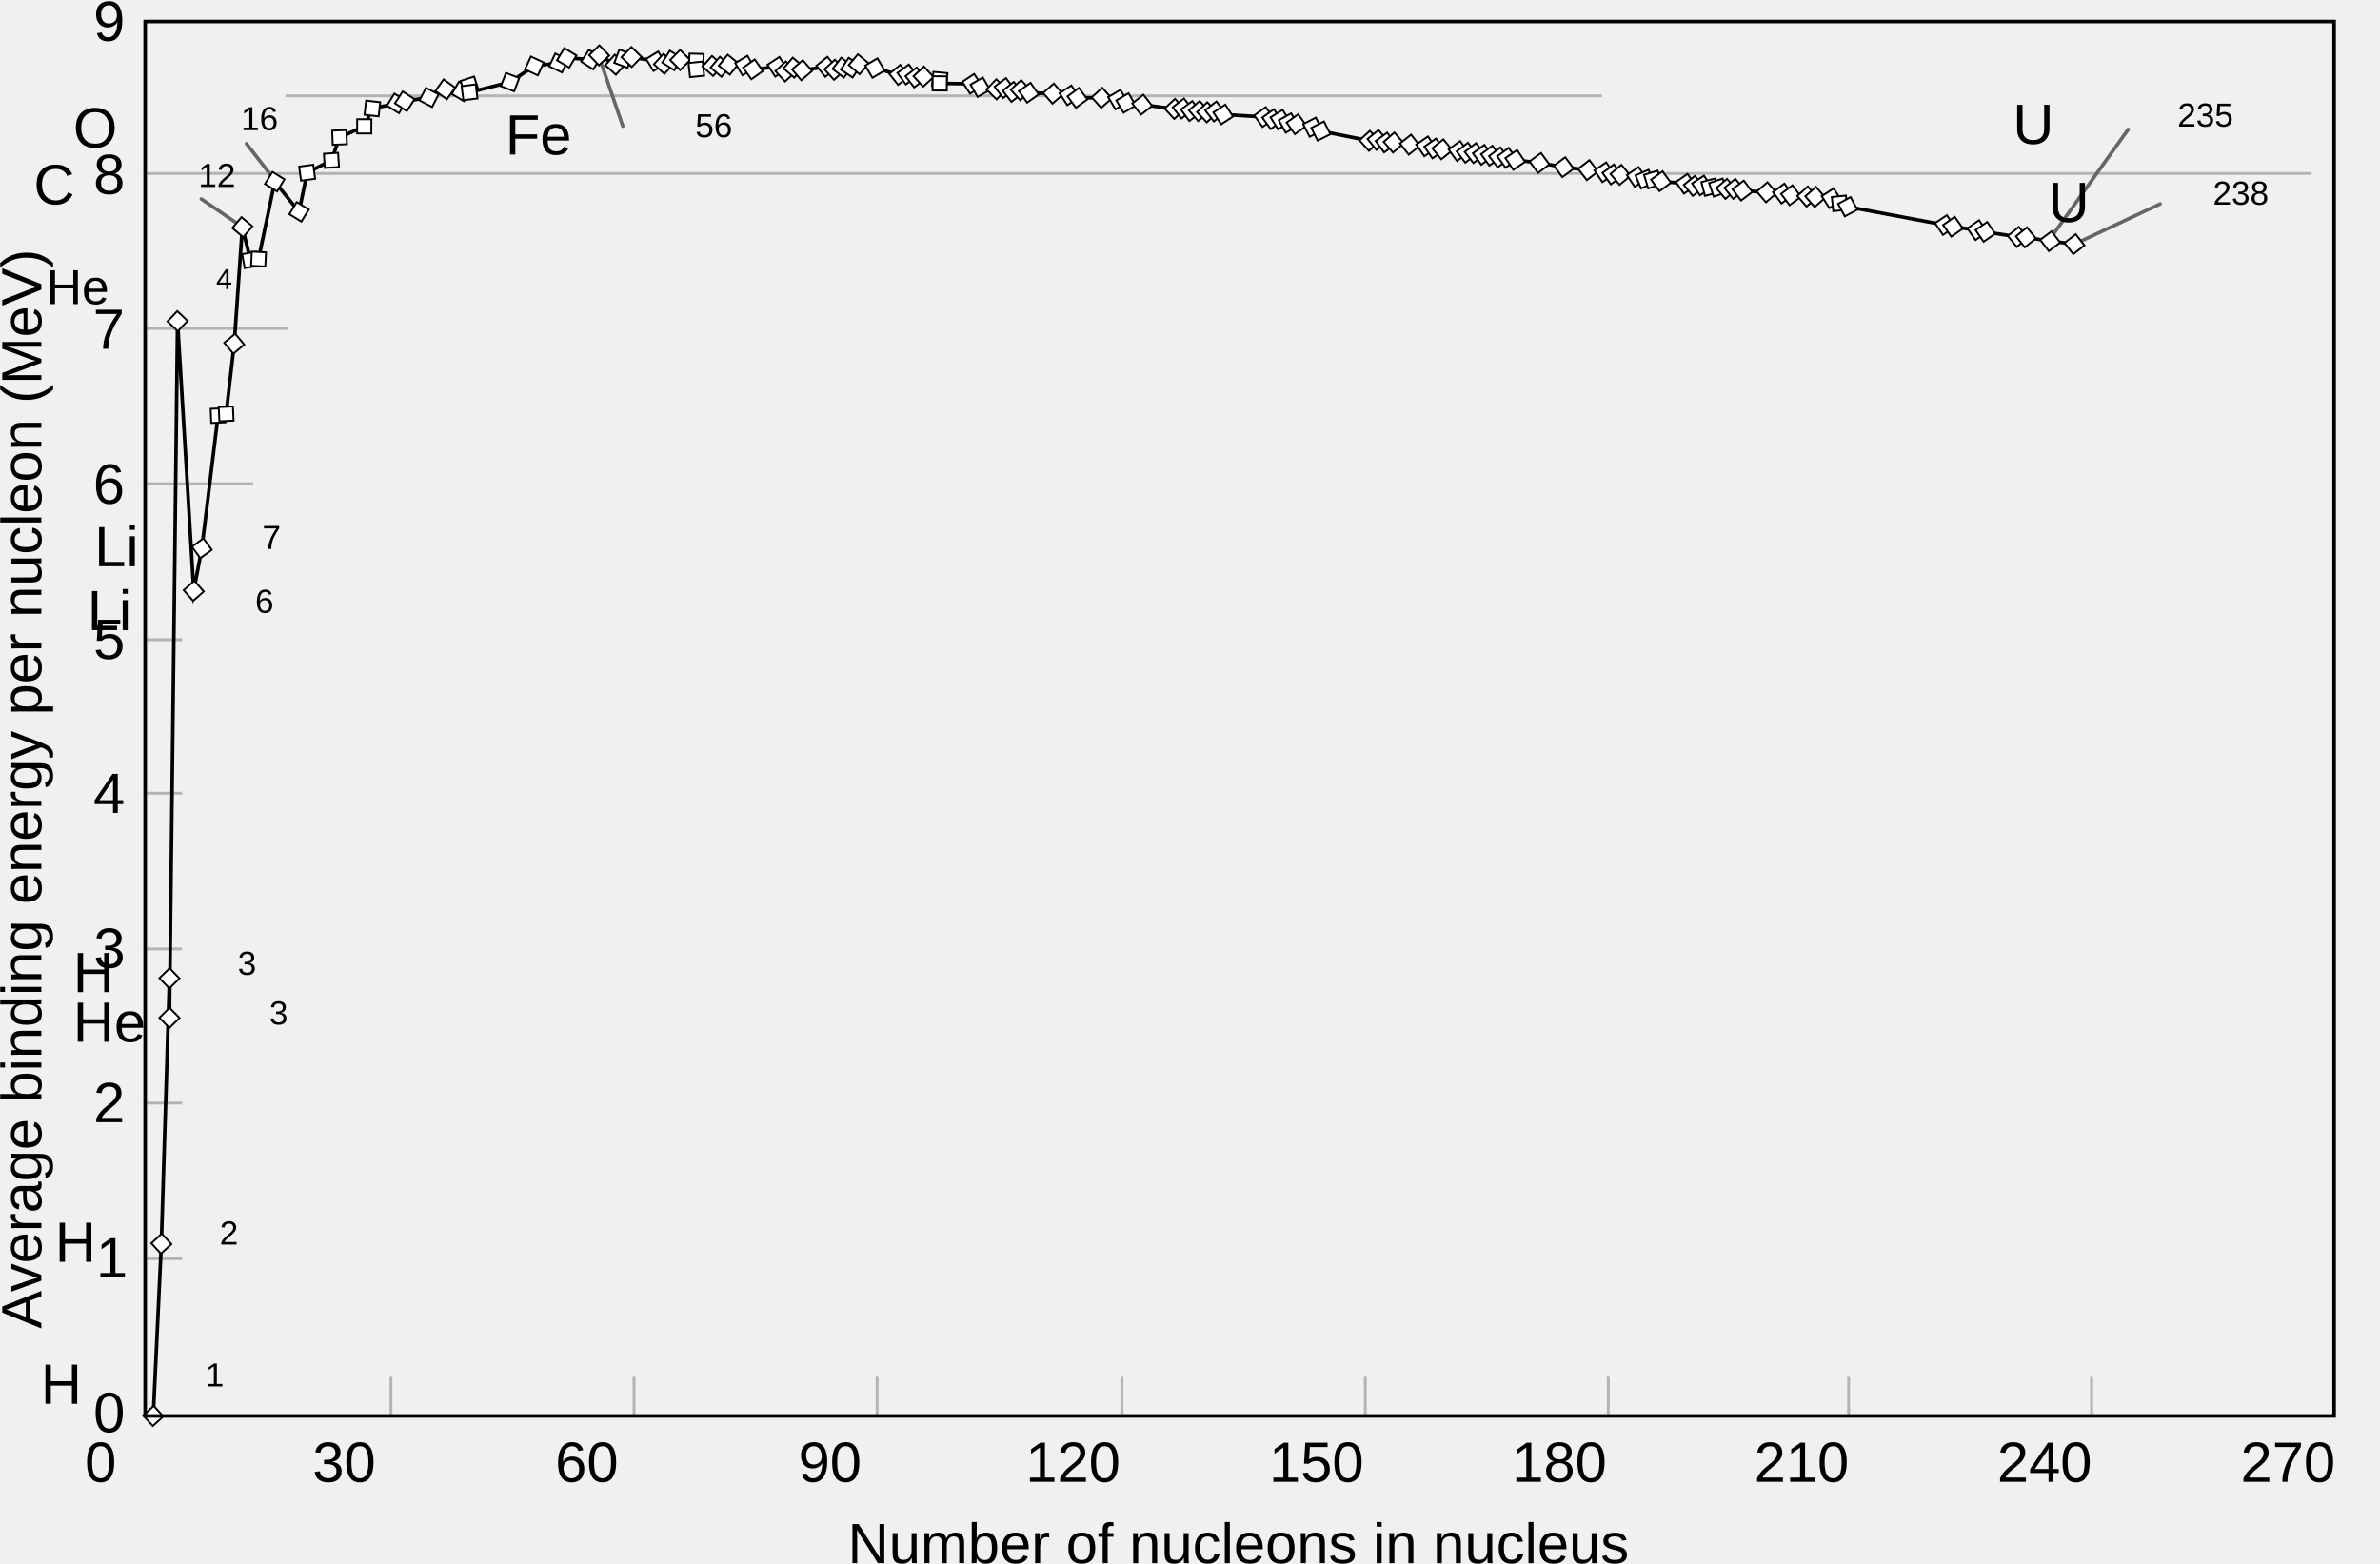
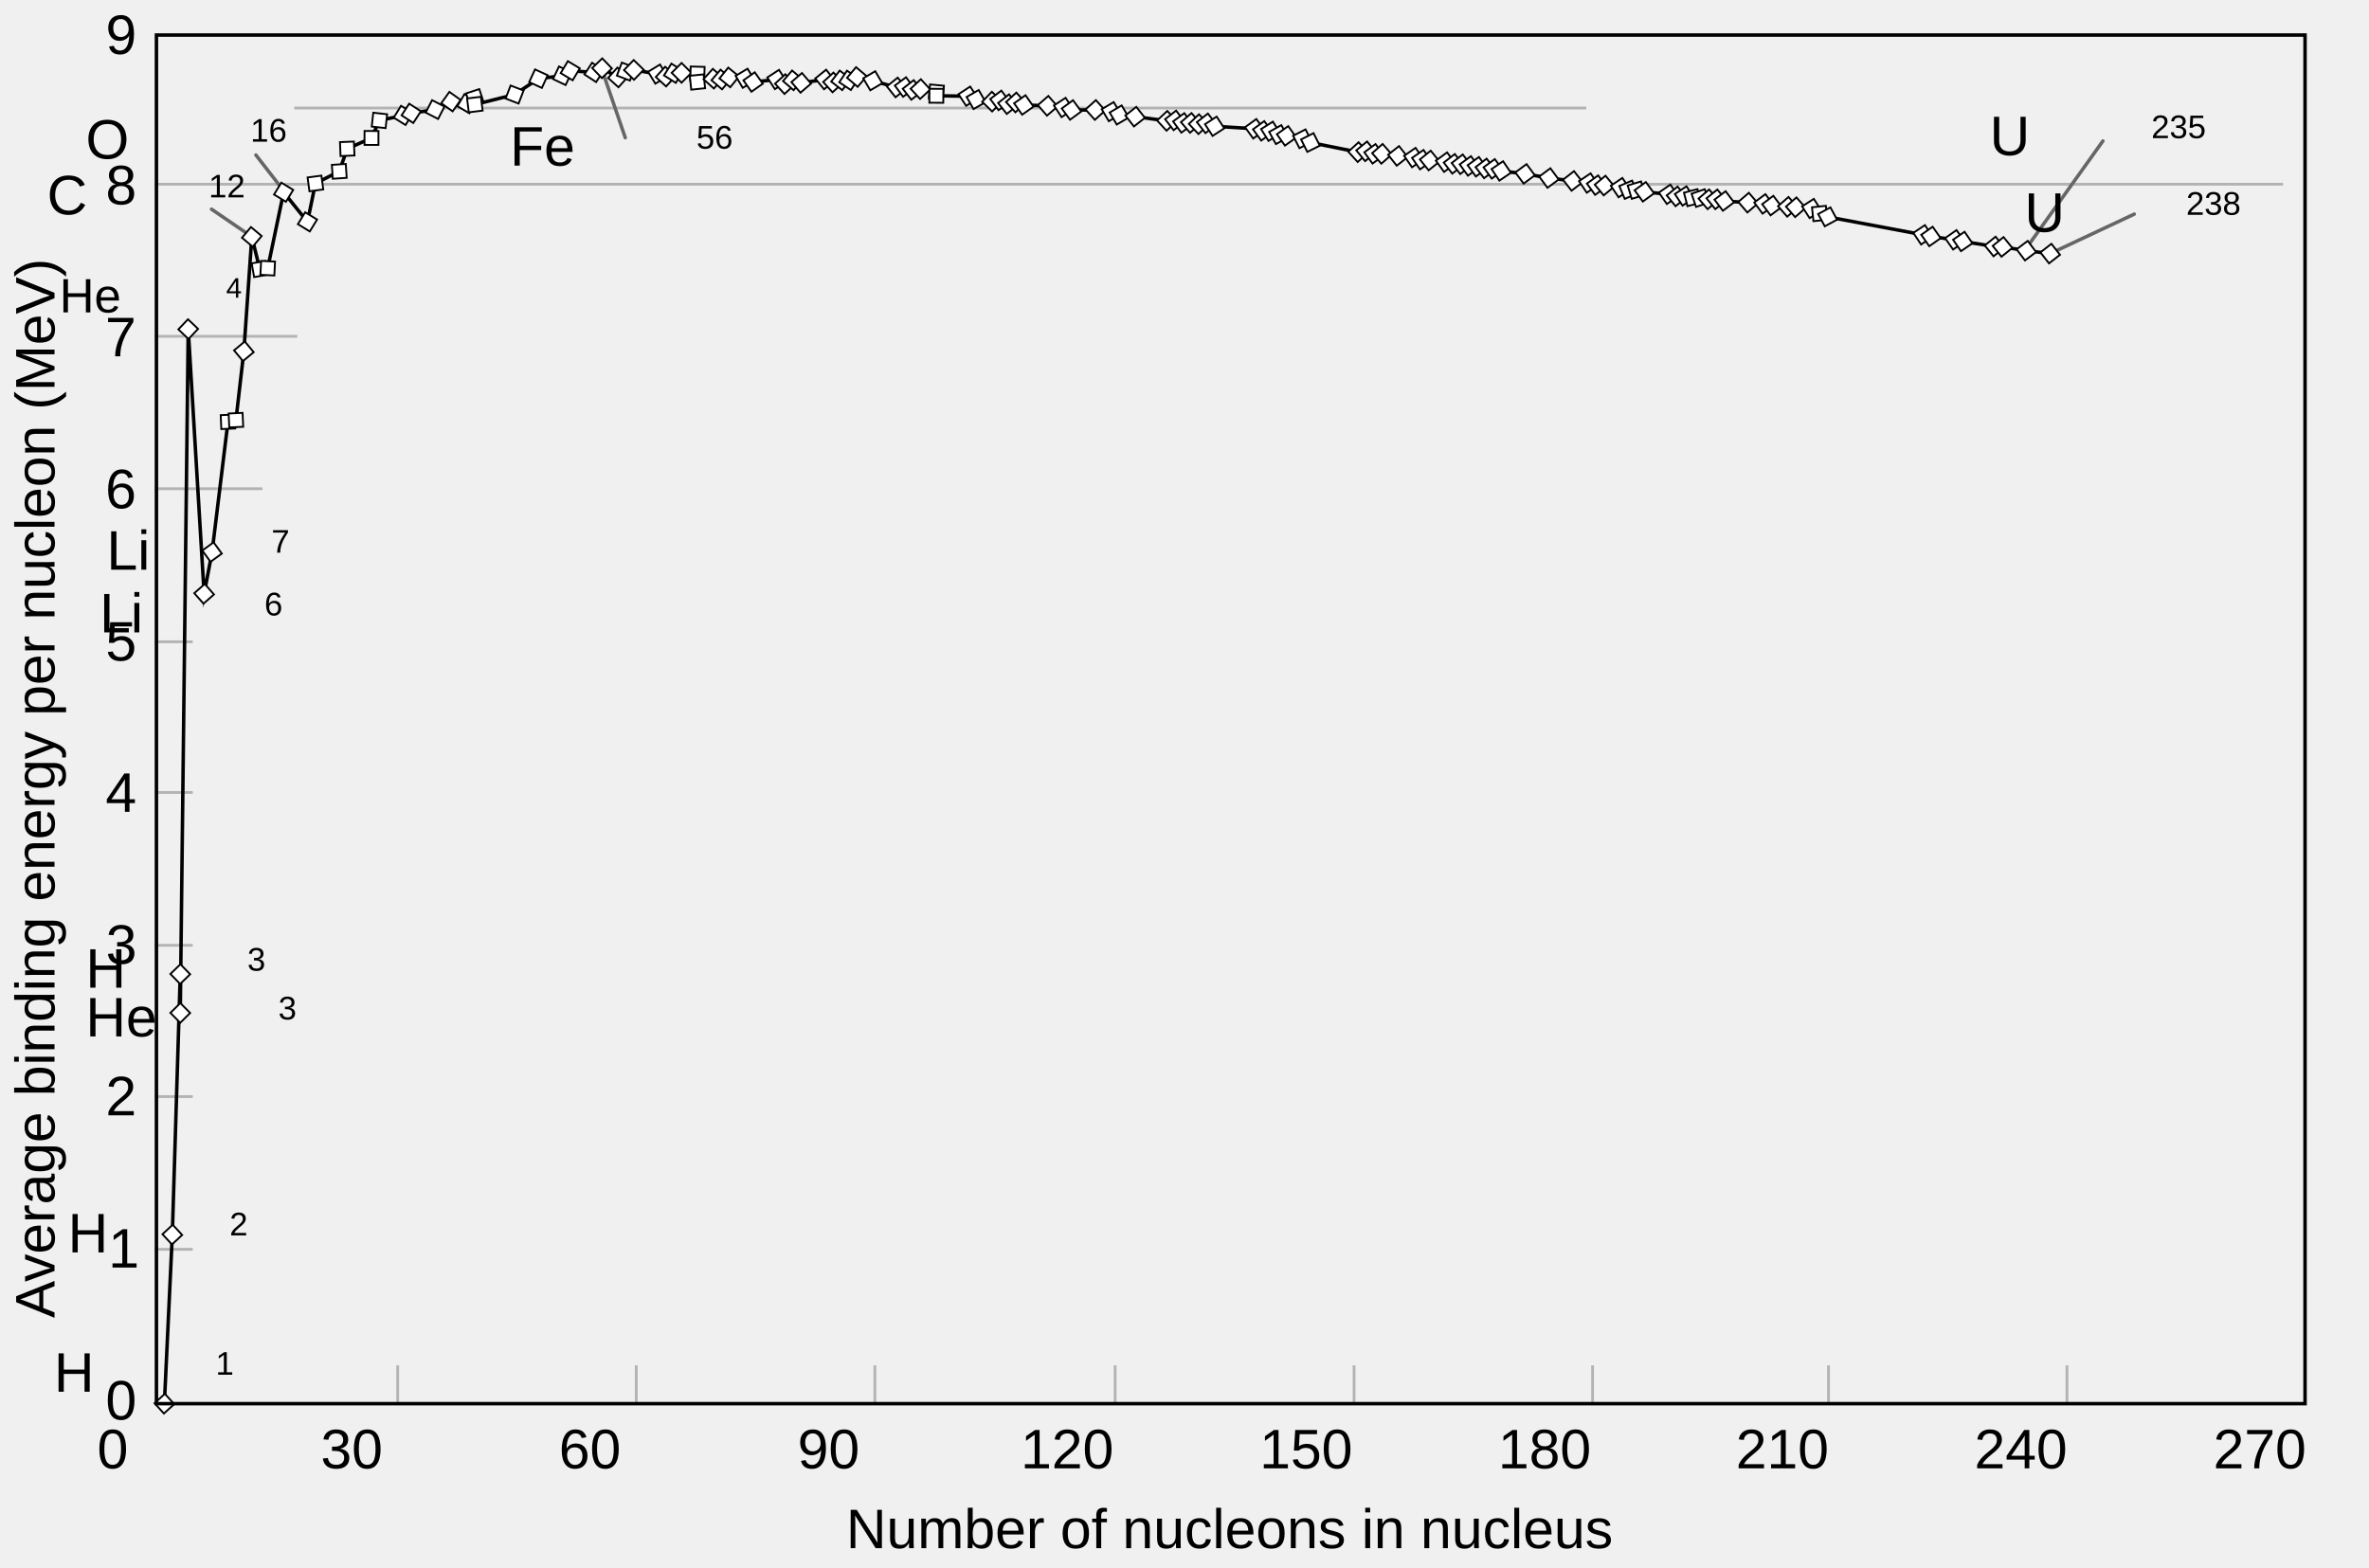
- <svg xmlns="http://www.w3.org/2000/svg" id="svg6897" height="440.65" width="670.57" version="1.1">
+ <svg xmlns="http://www.w3.org/2000/svg" id="svg6897" viewBox="-4 -4 680 450" version="1.1">
  <defs id="defs6899">
    <marker id="EmptyDiamondM" refY="0" refX="0" orient="auto" overflow="visible">
      <path id="path5769" d="m0-7.071-7.071 7.071 7.071 7.071 7.071-7.071-7.071-7.071z" fill-rule="evenodd" transform="scale(.4)" stroke="#000" stroke-width="1pt" fill="#fff" />
    </marker>
  </defs>
  <g id="layer1" transform="translate(-21.857 -92.039)">
    <g id="g7532" stroke="#b3b3b3" stroke-linecap="square" stroke-miterlimit="10" stroke-width=".8" fill="none">
      <line id="line72147" y2="446.7" x2="62.706" y1="446.7" x1="72.786" />
      <line id="line72149" y2="402.86" x2="62.706" y1="402.86" x1="72.786" />
      <line id="line72151" y2="359.43" x2="62.706" y1="359.43" x1="72.786" />
      <line id="line72153" y2="315.55" x2="62.706" y1="315.55" x1="72.786" />
      <line id="line72155" y2="272.29" x2="62.706" y1="272.29" x1="72.786" />
      <line id="line72157" y2="228.35" x2="62.706" y1="228.35" x1="92.786" />
      <line id="line72159" y2="184.59" x2="62.706" y1="184.59" x1="102.79" />
      <line id="line72161" y2="119.05" x2="102.71" y1="119.05" x1="472.79" />
      <line id="line72161" y2="140.93" x2="62.706" y1="140.93" x1="672.79" />
      <line id="line72420" y2="480.41" x2="132.01" y1="490.49" x1="132.01" />
      <line id="line72422" y2="480.41" x2="200.49" y1="490.49" x1="200.49" />
      <line id="line72424" y2="480.41" x2="268.98" y1="490.49" x1="268.98" />
      <line id="line72426" y2="480.41" x2="337.95" y1="490.49" x1="337.95" />
      <line id="line72428" y2="480.41" x2="406.53" y1="490.49" x1="406.53" />
      <line id="line72430" y2="480.41" x2="474.99" y1="490.49" x1="474.99" />
      <line id="line72432" y2="480.41" x2="542.71" y1="490.49" x1="542.71" />
      <line id="line72434" y2="480.41" x2="611.17" y1="490.49" x1="611.17" />
    </g>
    <g id="g72289" transform="translate(.47709 77.142)" font-family="Bitstream Vera Sans" fill="#000000">
      <switch>
        <text id="text72265" xml:space="preserve" font-size="12px" y="55.442" x="634.38">
          <tspan id="tspan72267" style="text-anchor:end;text-align:end" font-size="16px" line-height="125%" y="55.442" x="634.38" font-family="Arial">U</tspan>
        </text>
      </switch>
      <switch>
        <text id="text72269" xml:space="preserve" font-size="7.053px" y="50.564" x="634.89">
          <tspan id="tspan72271" font-size="9.404px" line-height="125%" y="50.564" x="634.89" font-family="Arial">235</tspan>
        </text>
      </switch>
    </g>
    <path id="path72273" d="m605.98 161.01 24.5-11.5" stroke="#666" stroke-linecap="round" stroke-width="1px" fill="none" />
    <path id="path72275" d="m598.98 160.01 22.5-31.5" stroke="#666" stroke-linecap="round" stroke-width="1px" fill="none" />
    <g id="g72295" transform="translate(10.477 99.142)" font-family="Bitstream Vera Sans" fill="#000000">
      <switch>
        <text id="text72297" xml:space="preserve" font-size="12px" y="55.442" x="634.38">
          <tspan id="tspan72299" style="text-anchor:end;text-align:end" font-size="16px" line-height="125%" y="55.442" x="634.38" font-family="Arial">U</tspan>
        </text>
      </switch>
      <switch>
        <text id="text72301" xml:space="preserve" font-size="7.053px" y="50.564" x="634.89">
          <tspan id="tspan72303" font-size="9.404px" line-height="125%" y="50.564" x="634.89" font-family="Arial">238</tspan>
        </text>
      </switch>
    </g>
    <g id="g72305" transform="translate(-417.14 80.148)" font-family="Bitstream Vera Sans" fill="#000000">
      <switch>
        <text id="text72307" xml:space="preserve" font-size="12px" y="55.442" x="634.38">
          <tspan id="tspan72309" style="text-anchor:end;text-align:end" font-size="16px" line-height="125%" y="55.442" x="634.38" font-family="Arial">Fe</tspan>
        </text>
      </switch>
      <switch>
        <text id="text72311" xml:space="preserve" font-size="7.053px" y="50.564" x="634.89">
          <tspan id="tspan72313" font-size="9.404px" line-height="125%" y="50.564" x="634.89" font-family="Arial">56</tspan>
        </text>
      </switch>
    </g>
    <path id="path72315" d="m190.41 107.36 6.925 20.216" stroke="#666" stroke-linecap="round" stroke-width="1px" fill="none" />
    <g id="g72317" transform="translate(-545.14 78.148)" font-family="Bitstream Vera Sans" fill="#000000">
      <switch>
        <text id="text72319" xml:space="preserve" font-size="12px" y="55.442" x="634.38">
          <tspan id="tspan72321" style="text-anchor:end;text-align:end" font-size="16px" line-height="125%" y="55.442" x="634.38" font-family="Arial">O</tspan>
        </text>
      </switch>
      <switch>
        <text id="text72323" xml:space="preserve" font-size="7.053px" y="50.564" x="634.89">
          <tspan id="tspan72325" font-size="9.404px" line-height="125%" y="50.564" x="634.89" font-family="Arial">16</tspan>
        </text>
      </switch>
    </g>
    <path id="path72327" d="m91.311 132.54 8.098 10.438" stroke="#666" stroke-linecap="round" stroke-width="1px" fill="none" />
    <g id="g72329" transform="translate(-557.14 94.148)" font-family="Bitstream Vera Sans" fill="#000000">
      <switch>
        <text id="text72331" xml:space="preserve" font-size="12px" y="55.442" x="634.38">
          <tspan id="tspan72333" style="text-anchor:end;text-align:end" font-size="16px" line-height="125%" y="55.442" x="634.38" font-family="Arial">C</tspan>
        </text>
      </switch>
      <switch>
        <text id="text72335" xml:space="preserve" font-size="7.053px" y="50.564" x="634.89">
          <tspan id="tspan72337" font-size="9.404px" line-height="125%" y="50.564" x="634.89" font-family="Arial">12</tspan>
        </text>
      </switch>
    </g>
    <path id="path72339" d="m78.573 148.1 11.272 7.7" stroke="#666" stroke-linecap="round" stroke-width="1px" fill="none" />
    <g id="g72341" transform="matrix(.86497 0 0 .86497 -466.41 129.77)" font-family="Bitstream Vera Sans" fill="#000000">
      <switch>
        <text id="text72343" xml:space="preserve" font-size="12px" y="55.442" x="634.38">
          <tspan id="tspan72345" style="text-anchor:end;text-align:end" font-size="16px" line-height="125%" y="55.442" x="634.38" font-family="Arial">He</tspan>
        </text>
      </switch>
      <switch>
        <text id="text72347" xml:space="preserve" font-size="7.053px" y="50.564" x="634.89">
          <tspan id="tspan72349" font-size="9.404px" line-height="125%" y="50.564" x="634.89" font-family="Arial">4</tspan>
        </text>
      </switch>
    </g>
    <g id="g72355" transform="translate(-541.14 214.15)" font-family="Bitstream Vera Sans" fill="#000000">
      <switch>
        <text id="text72357" xml:space="preserve" font-size="12px" y="55.442" x="634.38">
          <tspan id="tspan72359" style="text-anchor:end;text-align:end" font-size="16px" line-height="125%" y="55.442" x="634.38" font-family="Arial">Li</tspan>
        </text>
      </switch>
      <switch>
        <text id="text72361" xml:space="preserve" font-size="7.053px" y="50.564" x="634.89">
          <tspan id="tspan72363" font-size="9.404px" line-height="125%" y="50.564" x="634.89" font-family="Arial">6</tspan>
        </text>
      </switch>
    </g>
    <g id="g72365" transform="translate(-539.14 196.15)" font-family="Bitstream Vera Sans" fill="#000000">
      <switch>
        <text id="text72367" xml:space="preserve" font-size="12px" y="55.442" x="634.38">
          <tspan id="tspan72369" style="text-anchor:end;text-align:end" font-size="16px" line-height="125%" y="55.442" x="634.38" font-family="Arial">Li</tspan>
        </text>
      </switch>
      <switch>
        <text id="text72371" xml:space="preserve" font-size="7.053px" y="50.564" x="634.89">
          <tspan id="tspan72373" font-size="9.404px" line-height="125%" y="50.564" x="634.89" font-family="Arial">7</tspan>
        </text>
      </switch>
    </g>
    <g id="g72375" transform="translate(-537.14 330.15)" font-family="Bitstream Vera Sans" fill="#000000">
      <switch>
        <text id="text72377" xml:space="preserve" font-size="12px" y="55.442" x="634.38">
          <tspan id="tspan72379" style="text-anchor:end;text-align:end" font-size="16px" line-height="125%" y="55.442" x="634.38" font-family="Arial">He</tspan>
        </text>
      </switch>
      <switch>
        <text id="text72381" xml:space="preserve" font-size="7.053px" y="50.564" x="634.89">
          <tspan id="tspan72383" font-size="9.404px" line-height="125%" y="50.564" x="634.89" font-family="Arial">3</tspan>
        </text>
      </switch>
    </g>
    <g id="g72385" transform="translate(-546.04 316.15)" font-family="Bitstream Vera Sans" fill="#000000">
      <switch>
        <text id="text72387" xml:space="preserve" font-size="12px" y="55.442" x="634.38">
          <tspan id="tspan72389" style="text-anchor:end;text-align:end" font-size="16px" line-height="125%" y="55.442" x="634.38" font-family="Arial">H</tspan>
        </text>
      </switch>
      <switch>
        <text id="text72391" xml:space="preserve" font-size="7.053px" y="50.564" x="634.89">
          <tspan id="tspan72393" font-size="9.404px" line-height="125%" y="50.564" x="634.89" font-family="Arial">3</tspan>
        </text>
      </switch>
    </g>
    <g id="g72395" transform="translate(-551.14 392.15)" font-family="Bitstream Vera Sans" fill="#000000">
      <switch>
        <text id="text72397" xml:space="preserve" font-size="12px" y="55.442" x="634.38">
          <tspan id="tspan72399" style="text-anchor:end;text-align:end" font-size="16px" line-height="125%" y="55.442" x="634.38" font-family="Arial">H</tspan>
        </text>
      </switch>
      <switch>
        <text id="text72401" xml:space="preserve" font-size="7.053px" y="50.564" x="634.89">
          <tspan id="tspan72403" font-size="9.404px" line-height="125%" y="50.564" x="634.89" font-family="Arial">2</tspan>
        </text>
      </switch>
    </g>
    <g id="g72405" transform="translate(-555.14 432.15)" font-family="Bitstream Vera Sans" fill="#000000">
      <switch>
        <text id="text72407" xml:space="preserve" font-size="12px" y="55.442" x="634.38">
          <tspan id="tspan72409" style="text-anchor:end;text-align:end" font-size="16px" line-height="125%" y="55.442" x="634.38" font-family="Arial">H</tspan>
        </text>
      </switch>
      <switch>
        <text id="text72411" xml:space="preserve" font-size="7.053px" y="50.564" x="634.89">
          <tspan id="tspan72413" font-size="9.404px" line-height="125%" y="50.564" x="634.89" font-family="Arial">1</tspan>
        </text>
      </switch>
    </g>
    <path id="line391" marker-mid="url(#EmptyDiamondM)" marker-end="url(#EmptyDiamondM)" d="m65.039 491.02 2.281-48.539 2.282-74.785v11.147l2.282-196.31 4.564 75.983 2.282-11.985 4.564-37.392 2.282-0.479 2.282-19.775 2.282-32.838 2.282 9.228 2.282-0.24 4.564-21.812 6.846 8.509 2.282-11.026 6.846-3.476 2.282-6.471 6.966-3.116 2.282-5.034 6.846-1.438 2.282-0.599 6.846-1.079 4.564-2.277 4.564 0.599 2.282-1.677v1.917l11.41-2.876 6.846-4.554 6.846-0.839 2.282-1.438 6.846 0.479 2.282-1.199 4.564 2.637 2.282-1.678 2.282-0.479 6.846 1.198 2.282 0.719 2.282-0.959 2.282-0.119 4.564 0.24v2.397l4.564-0.959 2.281 0.239 2.283-0.599 4.564 0.24 2.281 1.079 6.847-0.72 2.282 1.319 2.281-1.079 2.403 0.719 6.846-0.959 2.282 0.839 2.282-0.599h2.282l2.281-0.959 4.564 1.079 6.847 1.918 2.281-0.121 2.283 0.839 2.281-0.239 4.564 0.838v1.079l9.128 0.12 2.282 0.959 4.564 0.599 2.282-0.36 2.282 1.079 2.282-0.479 2.282 0.719 6.846 0.24 4.564 0.479 2.282 0.719h6.846l4.564 0.48 2.282 0.958 4.564 0.48 9.128 1.198 2.282-0.12 2.282 0.719h2.282l2.282 0.36 2.282-0.24 2.282 0.839 11.53 0.719 2.282 0.599 2.282 0.121 2.282 0.958 2.282 0.359 4.564 0.84 2.282 1.078 13.692 2.757 2.281-0.24 2.283 0.719h2.282l4.563 0.599 4.565 0.48 2.282 0.599 2.281 0.24 4.565 0.479 2.282 0.479 2.281 0.12 2.282 0.48 2.283 0.239 2.282 0.48 2.281 0.12 2.282 0.599 6.846 0.839 6.847 1.198 6.845 0.839 4.565 0.599 2.281 0.6 2.282 0.12 4.564 0.599 2.282 0.599c2.466 1.389 5.235 3.017 2.282 0.12l2.283 0.479 6.965 0.719 2.283 0.599 2.282-0.119c1.211 0.6 4.344 3.078 2.281 0.479 0.898 0.143 4.949 2.65 2.282 0.12l2.283 0.359h2.282l2.281 0.48 6.847 0.479 4.563 0.36 2.282 0.479 4.564 0.359 2.282 0.121 4.565 0.359c0.76 0.28 3.369 3.006 2.281 1.438l2.282 0.959 27.384 5.153 2.282 0.48 6.846 0.959 2.282 0.479 9.128 1.438 2.282 0.12 6.846 1.078 6.846 0.839" marker-start="url(#EmptyDiamondM)" stroke="#000" stroke-linecap="square" stroke-miterlimit="10" fill="none" />
    <switch>
      <text id="text1989-ca" transform="scale(1.001 .99895)" line-height="125%" font-size="12.013px" y="533.057" x="370.417" systemLanguage="ca">
        <tspan id="tspan1991-ca" style="text-anchor:middle;text-align:center" line-height="125%" font-size="16.017px" y="533.057" x="370.417" font-family="Arial" class="st790 st1079">Nombre de nucleons al nucli</tspan>
      </text>
      <text id="text1989-zh" transform="scale(1.001 .99895)" line-height="125%" font-size="12.013px" y="533.057" x="370.417" systemLanguage="zh">
        <tspan id="tspan1991-zh" style="text-anchor:middle;text-align:center" line-height="125%" font-size="16.017px" y="533.057" x="370.417" font-family="Arial" class="st790 st1079">原子核中的核子數</tspan>
      </text>
      <text id="text1989-de" transform="scale(1.001 .99895)" line-height="125%" font-size="12.013px" y="533.057" x="370.417" systemLanguage="de">
        <tspan id="tspan1991-de" style="text-anchor:middle;text-align:center" line-height="125%" font-size="16.017px" y="533.057" x="370.417" font-family="Arial" class="st790 st1079">Anzahl der Nukleonen im Kern</tspan>
      </text>
      <text id="text1989-fr" transform="scale(1.001 .99895)" line-height="125%" font-size="12.013px" y="533.057" x="370.417" systemLanguage="fr">
        <tspan id="tspan1991-fr" style="text-anchor:middle;text-align:center" line-height="125%" font-size="16.017px" y="533.057" x="370.417" font-family="Arial" class="st790 st1079">Nombre de nucléons dans le noyau</tspan>
      </text>
      <text id="text1989" transform="scale(1.001 .99895)" line-height="125%" font-size="12.013px" y="533.057" x="370.417">
        <tspan id="tspan1991" style="text-anchor:middle;text-align:center" line-height="125%" font-size="16.017px" y="533.057" x="370.417" font-family="Arial" class="st790 st1079">Number of nucleons in nucleus</tspan>
      </text>
    </switch>
    <switch>
      <text id="text2049-ca" transform="matrix(0 -.99895 1.0011 0 0 0)" line-height="125%" font-size="11.987px" y="33.47" x="-314.65" systemLanguage="ca">
        <tspan id="tspan2051-ca" style="text-anchor:middle;text-align:center" line-height="125%" font-size="15.983px" y="33.47" x="-314.65" font-family="Arial" class="st790 st1079">Energia d'enllaç mitjana per nucleó (MeV)</tspan>
      </text>
      <text id="text2049-zh" transform="matrix(0 -.99895 1.0011 0 0 0)" line-height="125%" font-size="11.987px" y="33.47" x="-314.65" systemLanguage="zh">
        <tspan id="tspan2051-zh" style="text-anchor:middle;text-align:center" line-height="125%" font-size="15.983px" y="33.47" x="-314.65" font-family="Arial" class="st790 st1079">每個核子的平均結合能 (MeV)</tspan>
      </text>
      <text id="text2049-de" transform="matrix(0 -.99895 1.0011 0 0 0)" line-height="125%" font-size="11.987px" y="33.47" x="-314.65" systemLanguage="de">
        <tspan id="tspan2051-de" style="text-anchor:middle;text-align:center" line-height="125%" font-size="15.983px" y="33.47" x="-314.65" font-family="Arial" class="st790 st1079">Mittlere Bindungsenergie pro Nukleon / MeV</tspan>
      </text>
      <text id="text2049-fr" transform="matrix(0 -.99895 1.0011 0 0 0)" line-height="125%" font-size="11.987px" y="33.47" x="-314.65" systemLanguage="fr">
        <tspan id="tspan2051-fr" style="text-anchor:middle;text-align:center" line-height="125%" font-size="15.983px" y="33.47" x="-314.65" font-family="Arial" class="st790 st1079">Énergie de liaison moyenne par nucléon (MeV)</tspan>
      </text>
      <text id="text2049" transform="matrix(0 -.99895 1.0011 0 0 0)" line-height="125%" font-size="11.987px" y="33.47" x="-314.65">
        <tspan id="tspan2051" style="text-anchor:middle;text-align:center" line-height="125%" font-size="15.983px" y="33.47" x="-314.65" font-family="Arial" class="st790 st1079">Average binding energy per nucleon (MeV)</tspan>
      </text>
    </switch>
    <switch>
      <text id="text71158" xml:space="preserve" font-size="12px" y="103.539" x="48.181" font-family="Bitstream Vera Sans" fill="#000000">
        <tspan id="tspan71160" font-size="16px" line-height="125%" y="103.539" x="48.181" font-family="Arial">9</tspan>
      </text>
    </switch>
    <switch>
      <text id="text71162" xml:space="preserve" font-size="12px" y="146.703" x="48.173" font-family="Bitstream Vera Sans" fill="#000000">
        <tspan id="tspan71164" font-size="16px" line-height="125%" y="146.703" x="48.173" font-family="Arial">8</tspan>
      </text>
    </switch>
    <switch>
      <text id="text71200" xml:space="preserve" font-size="12px" y="190.327" x="48.056" font-family="Bitstream Vera Sans" fill="#000000">
        <tspan id="tspan71202" font-size="16px" line-height="125%" y="190.327" x="48.056" font-family="Arial">7</tspan>
      </text>
    </switch>
    <switch>
      <text id="text71204" xml:space="preserve" font-size="12px" y="233.959" x="48.095" font-family="Bitstream Vera Sans" fill="#000000">
        <tspan id="tspan71206" font-size="16px" line-height="125%" y="233.959" x="48.095" font-family="Arial">6</tspan>
      </text>
    </switch>
    <switch>
      <text id="text71208" xml:space="preserve" font-size="12px" y="277.697" x="48.166" font-family="Bitstream Vera Sans" fill="#000000">
        <tspan id="tspan71210" font-size="16px" line-height="125%" y="277.697" x="48.166" font-family="Arial">5</tspan>
      </text>
    </switch>
    <switch>
      <text id="text71212" xml:space="preserve" font-size="12px" y="321.113" x="48.146" font-family="Bitstream Vera Sans" fill="#000000">
        <tspan id="tspan71214" font-size="16px" line-height="125%" y="321.113" x="48.146" font-family="Arial">4</tspan>
      </text>
    </switch>
    <switch>
      <text id="text71216" xml:space="preserve" font-size="12px" y="364.736" x="48.24" font-family="Bitstream Vera Sans" fill="#000000">
        <tspan id="tspan71218" font-size="16px" line-height="125%" y="364.736" x="48.24" font-family="Arial">3</tspan>
      </text>
    </switch>
    <switch>
      <text id="text71220" xml:space="preserve" font-size="12px" y="408.24" x="48.166" font-family="Bitstream Vera Sans" fill="#000000">
        <tspan id="tspan71222" font-size="16px" line-height="125%" y="408.24" x="48.166" font-family="Arial">2</tspan>
      </text>
    </switch>
    <switch>
      <text id="text71224" xml:space="preserve" font-size="12px" y="451.945" x="48.935" font-family="Bitstream Vera Sans" fill="#000000">
        <tspan id="tspan71226" font-size="16px" line-height="125%" y="451.945" x="48.935" font-family="Arial">1</tspan>
      </text>
    </switch>
    <switch>
      <text id="text71228" xml:space="preserve" font-size="12px" y="495.587" x="48.173" font-family="Bitstream Vera Sans" fill="#000000">
        <tspan id="tspan71230" font-size="16px" line-height="125%" y="495.587" x="48.173" font-family="Arial">0</tspan>
      </text>
    </switch>
    <path id="line72163" d="m679.5 491.02v-392.92h-616.74v392.92h616.74z" stroke="#000" stroke-linecap="square" stroke-miterlimit="10" fill="none" />
    <switch>
      <text id="text72170" xml:space="preserve" font-size="12px" y="509.587" x="63.56" font-family="Bitstream Vera Sans" fill="#000000">
        <tspan id="tspan72172" style="text-anchor:middle;text-align:center" font-size="16px" line-height="125%" y="509.587" x="63.56" font-family="Arial">0</tspan>
      </text>
    </switch>
    <switch>
      <text id="text72217" xml:space="preserve" font-size="12px" y="509.587" x="132.162" font-family="Bitstream Vera Sans" fill="#000000">
        <tspan id="tspan72219" style="text-anchor:middle;text-align:center" font-size="16px" line-height="125%" y="509.587" x="132.162" font-family="Arial">30</tspan>
      </text>
    </switch>
    <switch>
      <text id="text72233" xml:space="preserve" font-size="12px" y="509.587" x="200.535" font-family="Bitstream Vera Sans" fill="#000000">
        <tspan id="tspan72235" style="text-anchor:middle;text-align:center" font-size="16px" line-height="125%" y="509.587" x="200.535" font-family="Arial">60</tspan>
      </text>
    </switch>
    <switch>
      <text id="text72237" xml:space="preserve" font-size="12px" y="509.587" x="269.043" font-family="Bitstream Vera Sans" fill="#000000">
        <tspan id="tspan72239" style="text-anchor:middle;text-align:center" font-size="16px" line-height="125%" y="509.587" x="269.043" font-family="Arial">90</tspan>
      </text>
    </switch>
    <switch>
      <text id="text72241" xml:space="preserve" font-size="12px" y="509.587" x="337.526" font-family="Bitstream Vera Sans" fill="#000000">
        <tspan id="tspan72243" style="text-anchor:middle;text-align:center" font-size="16px" line-height="125%" y="509.587" x="337.526" font-family="Arial">120</tspan>
      </text>
    </switch>
    <switch>
      <text id="text72245" xml:space="preserve" font-size="12px" y="509.587" x="406.104" font-family="Bitstream Vera Sans" fill="#000000">
        <tspan id="tspan72247" style="text-anchor:middle;text-align:center" font-size="16px" line-height="125%" y="509.587" x="406.104" font-family="Arial">150</tspan>
      </text>
    </switch>
    <switch>
      <text id="text72249" xml:space="preserve" font-size="12px" y="509.587" x="474.569" font-family="Bitstream Vera Sans" fill="#000000">
        <tspan id="tspan72251" style="text-anchor:middle;text-align:center" font-size="16px" line-height="125%" y="509.587" x="474.569" font-family="Arial">180</tspan>
      </text>
    </switch>
    <switch>
      <text id="text72253" xml:space="preserve" font-size="12px" y="509.587" x="542.804" font-family="Bitstream Vera Sans" fill="#000000">
        <tspan id="tspan72255" style="text-anchor:middle;text-align:center" font-size="16px" line-height="125%" y="509.587" x="542.804" font-family="Arial">210</tspan>
      </text>
    </switch>
    <switch>
      <text id="text72257" xml:space="preserve" font-size="12px" y="509.587" x="611.265" font-family="Bitstream Vera Sans" fill="#000000">
        <tspan id="tspan72259" style="text-anchor:middle;text-align:center" font-size="16px" line-height="125%" y="509.587" x="611.265" font-family="Arial">240</tspan>
      </text>
    </switch>
    <switch>
      <text id="text72261" xml:space="preserve" font-size="12px" y="509.587" x="679.843" font-family="Bitstream Vera Sans" fill="#000000">
        <tspan id="tspan72263" style="text-anchor:middle;text-align:center" font-size="16px" line-height="125%" y="509.587" x="679.843" font-family="Arial">270</tspan>
      </text>
    </switch>
  </g>
</svg>
